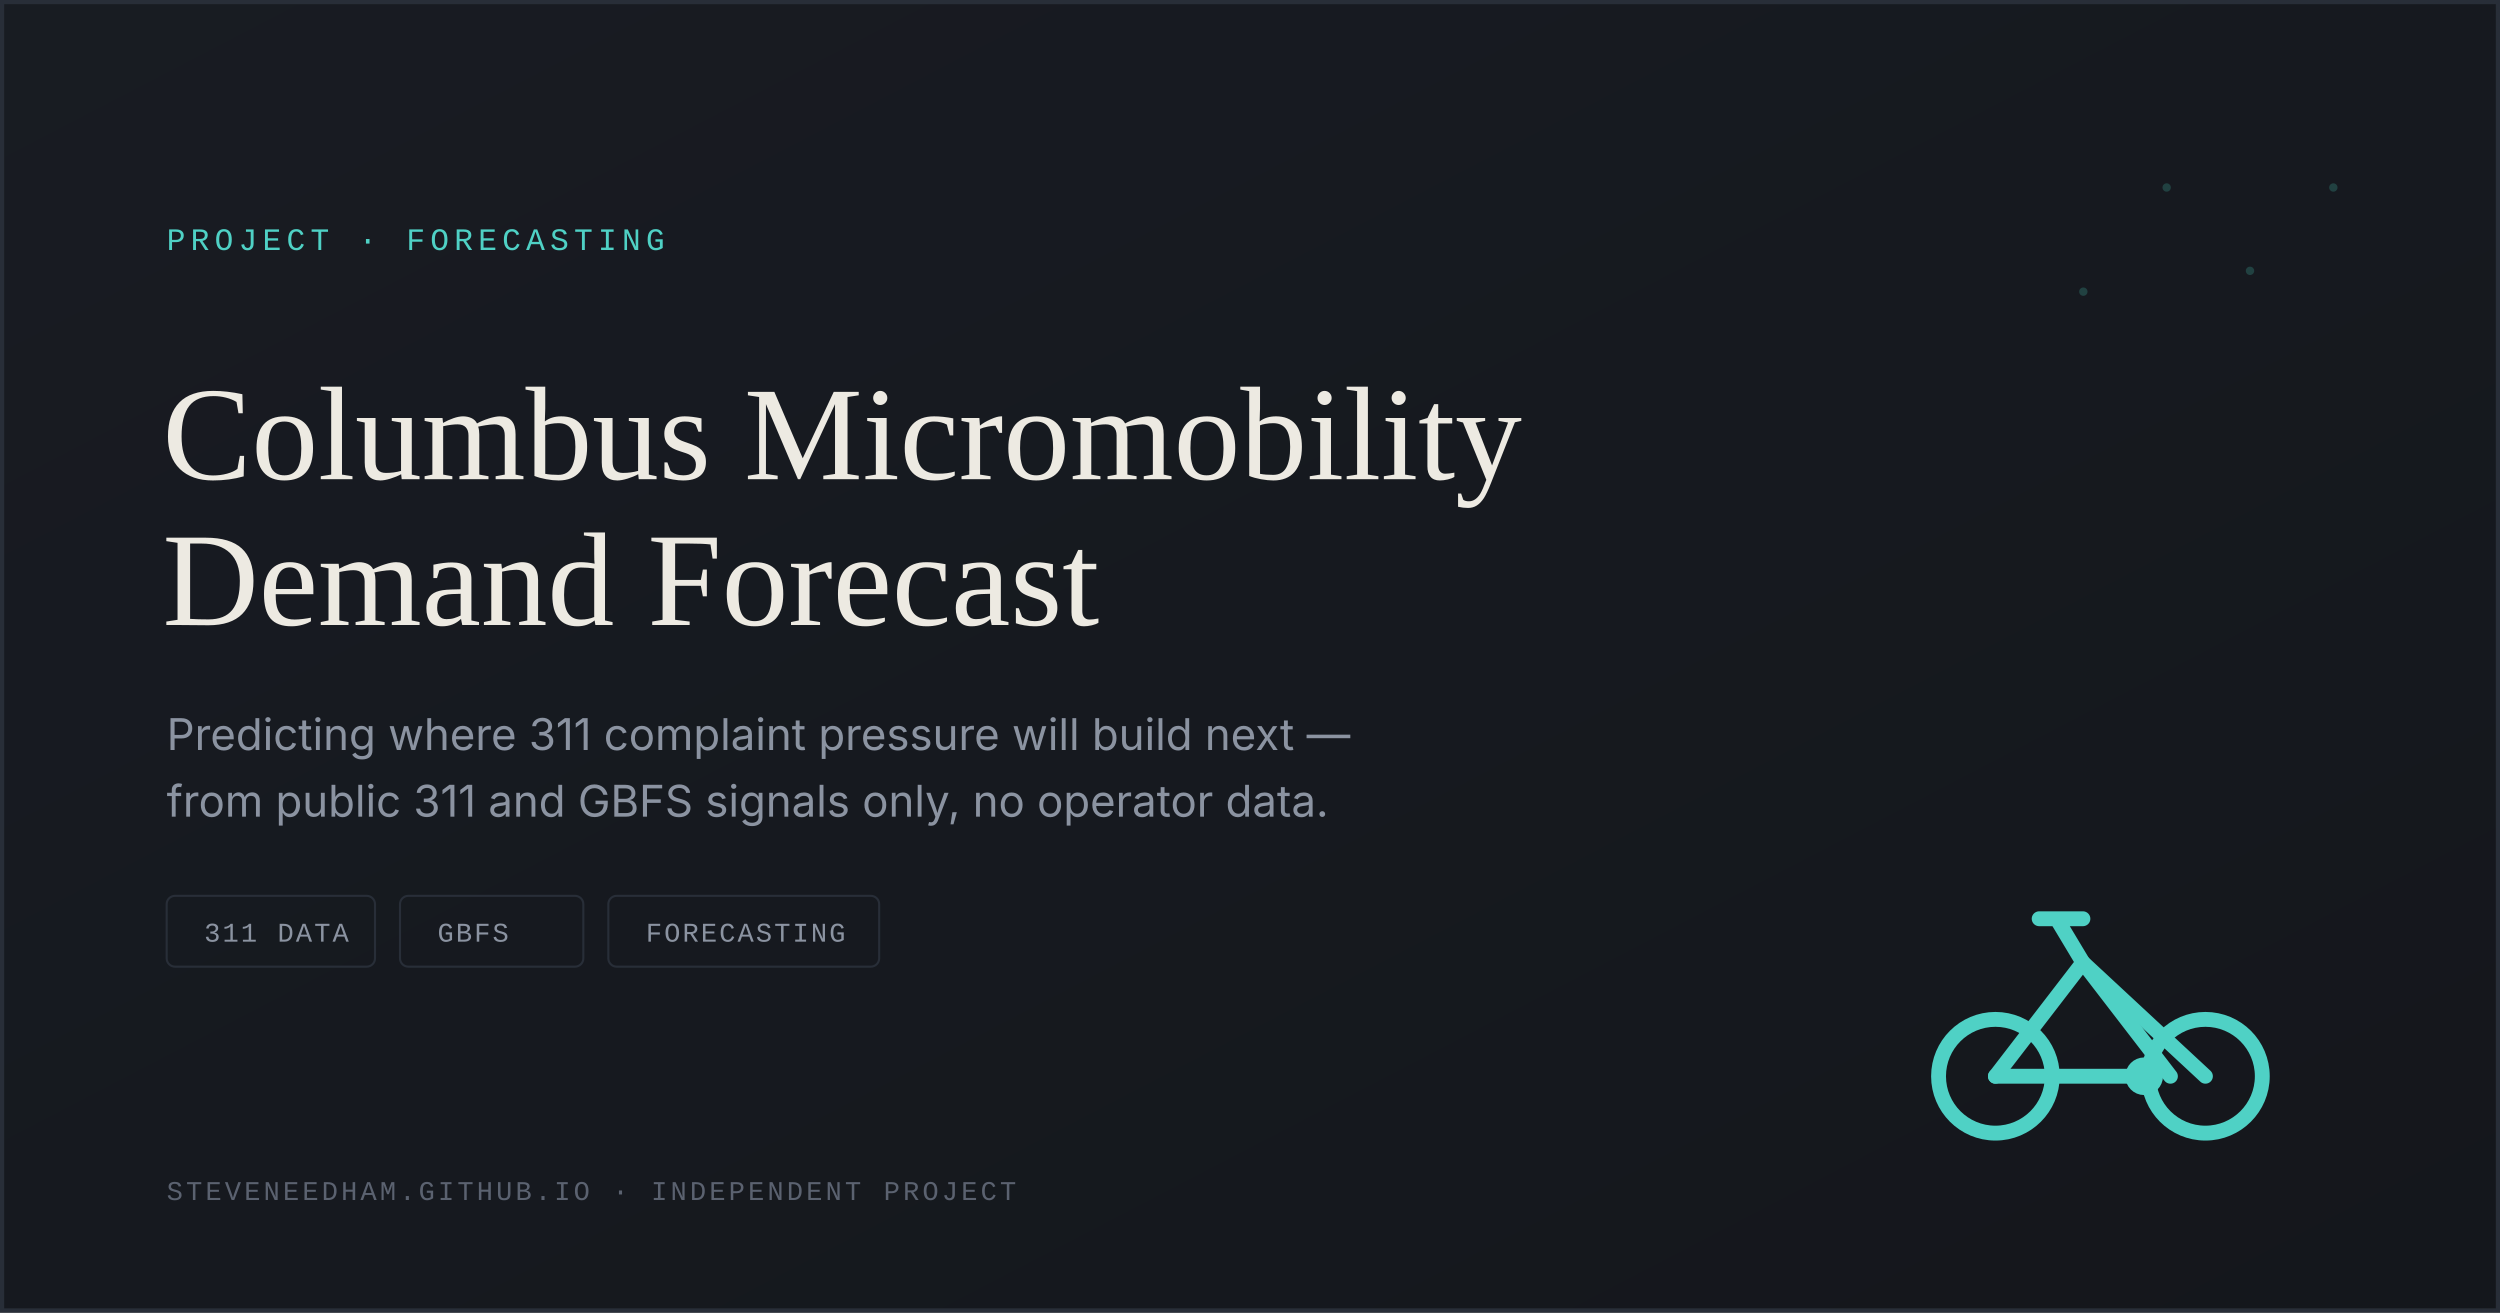
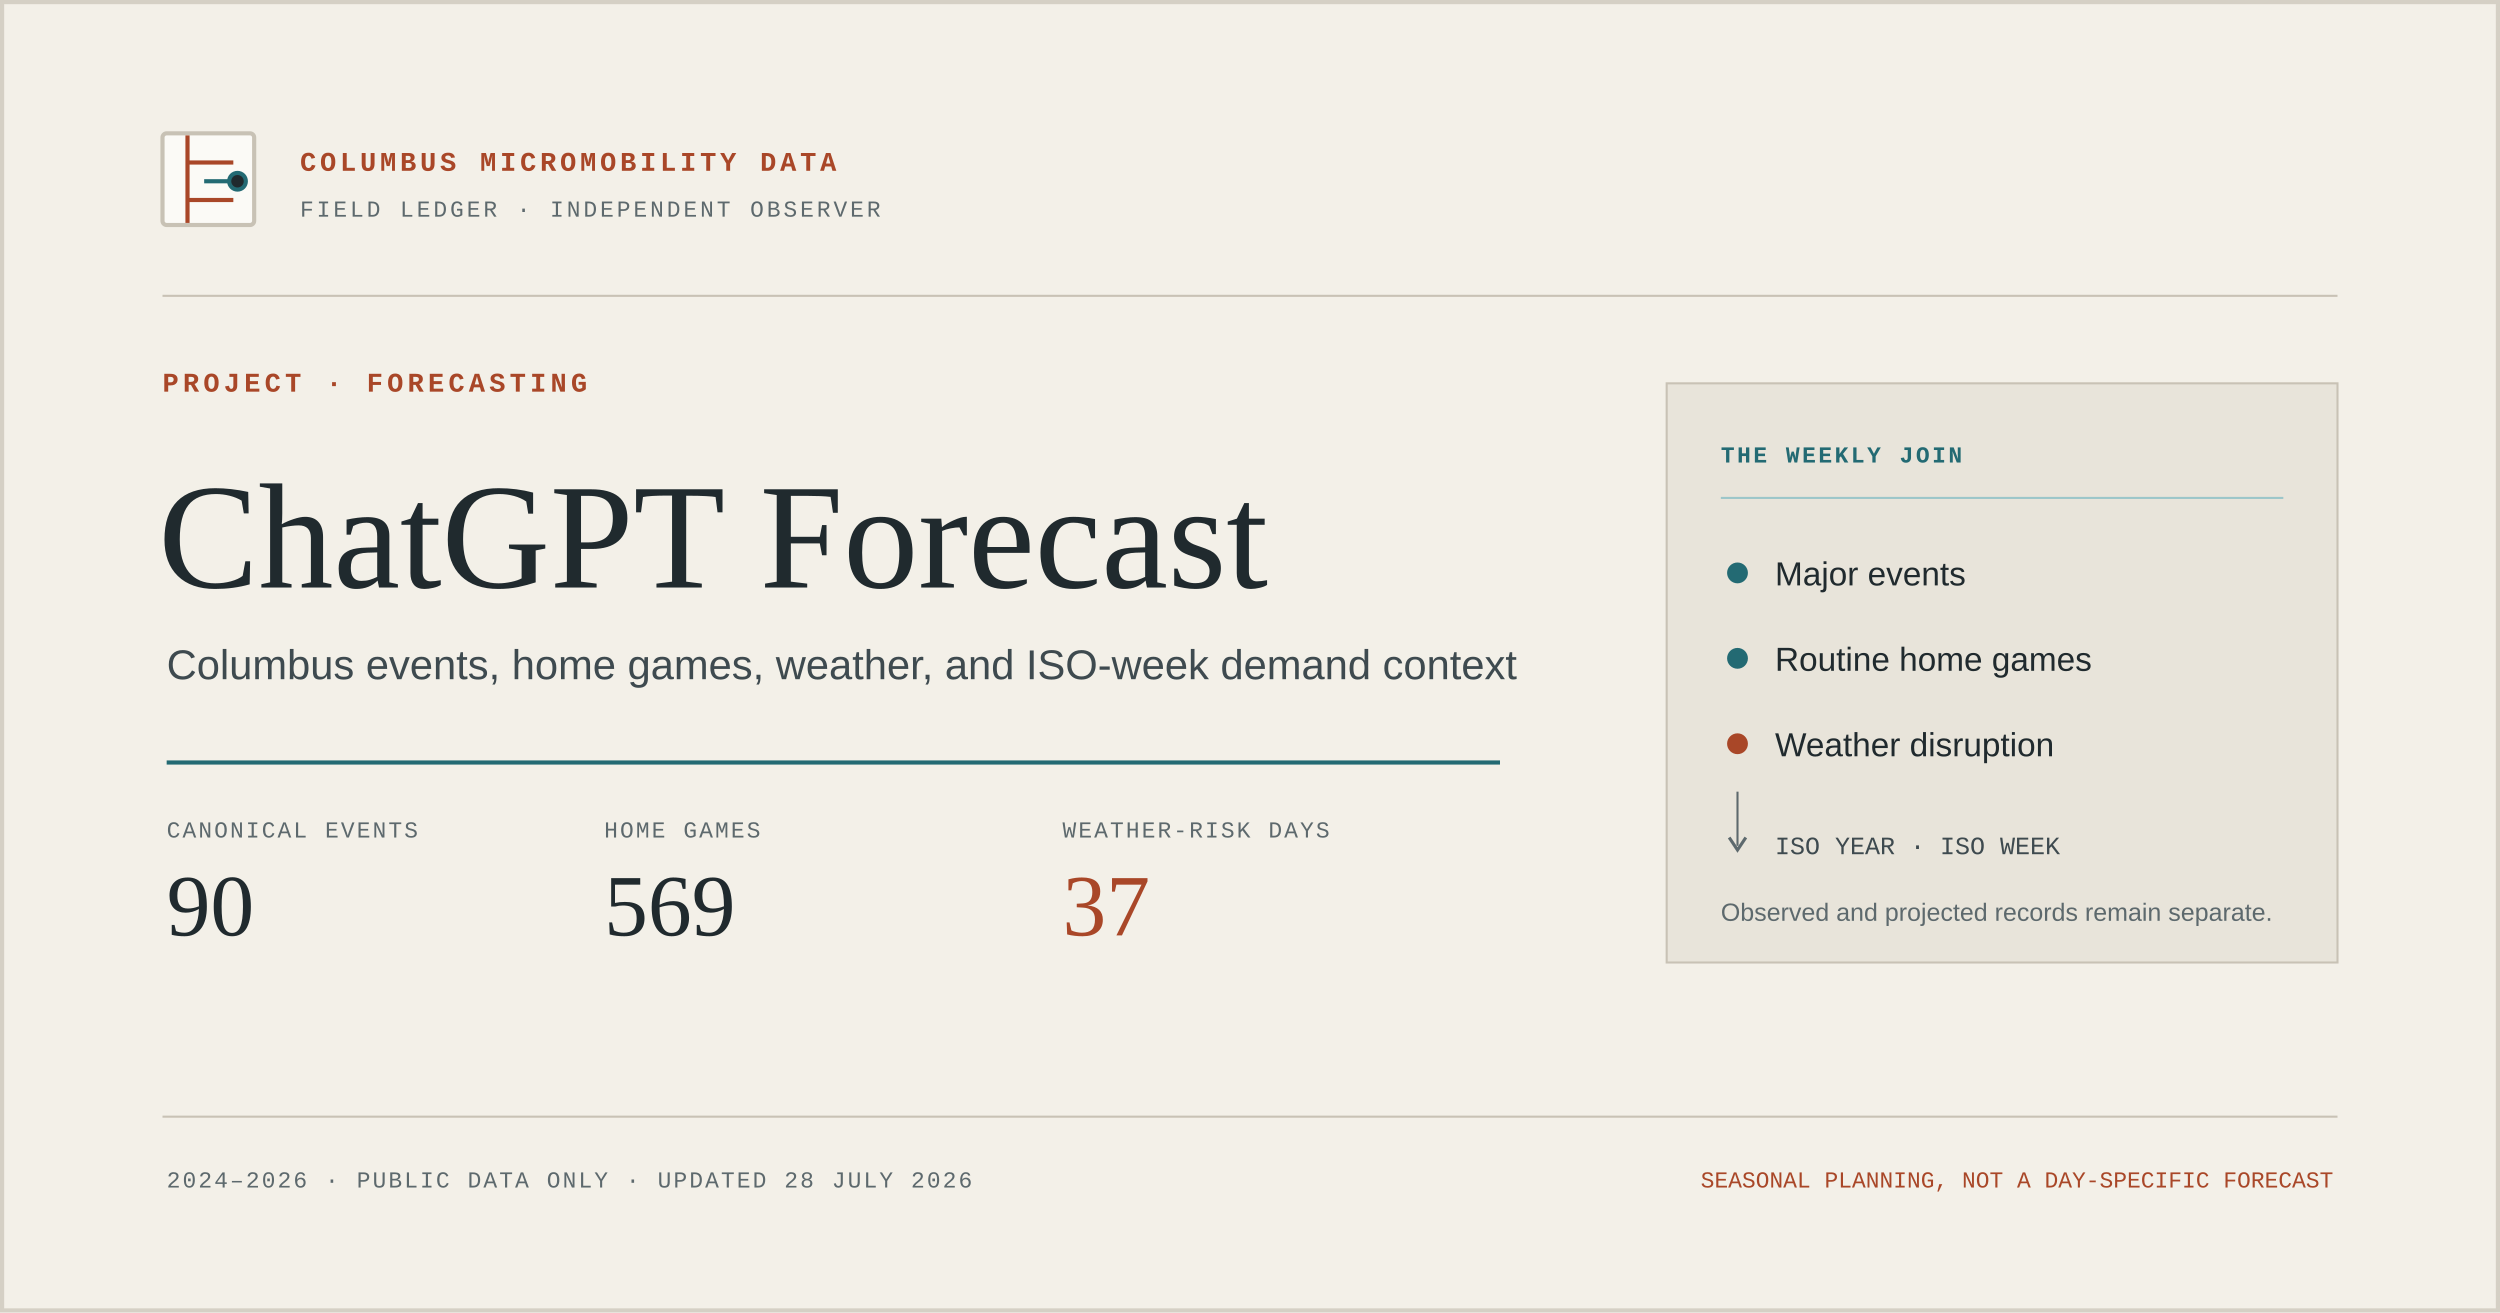
- <svg xmlns="http://www.w3.org/2000/svg" viewBox="0 0 1200 630" role="img">
-   <defs>
-     <linearGradient id="edge" x1="0" y1="0" x2="1" y2="1">
-       <stop offset="0" stop-color="#1B1F27" />
-       <stop offset="1" stop-color="#14171C" />
-     </linearGradient>
-     <style>
-     .display { font-family: 'Fraunces', Georgia, 'Times New Roman', serif; }
-     .body { font-family: 'Inter', Arial, Helvetica, sans-serif; }
-     .mono { font-family: 'JetBrains Mono', 'Courier New', monospace; }
+ <svg xmlns="http://www.w3.org/2000/svg" width="1200" height="630" viewBox="0 0 1200 630" role="img" aria-labelledby="title desc">
+   <style>
+     .display{font-family:Newsreader,Georgia,'Times New Roman',serif}
+     .body{font-family:'IBM Plex Sans',Arial,sans-serif}
+     .mono{font-family:'IBM Plex Mono','Courier New',monospace}
  </style>
-   </defs>
-   <rect width="1200" height="630" fill="#14171C" />
-   <rect x="0" y="0" width="1200" height="630" fill="url(#edge)" opacity="0.6" />
-   <rect x="1" y="1" width="1198" height="628" fill="none" stroke="#282E38" stroke-width="2" />
-   <g opacity="0.5">
-     <circle cx="1040" cy="90" r="2" fill="#2C6A64" />
-     <circle cx="1080" cy="130" r="2" fill="#2C6A64" />
-     <circle cx="1000" cy="140" r="2" fill="#2C6A64" />
-     <circle cx="1120" cy="90" r="2" fill="#2C6A64" />
+   <rect width="1200" height="630" fill="#F3F0E8" />
+   <rect x="1" y="1" width="1198" height="628" fill="none" stroke="#D5D0C5" stroke-width="2" />
+   <g transform="translate(78 64)">
+     <rect x="0" y="0" width="44" height="44" rx="2" fill="#FBFAF6" stroke="#C8C2B5" stroke-width="2" />
+     <path d="M12 1v42M12 14h22M12 32h22" fill="none" stroke="#A94728" stroke-width="2" />
+     <path d="M20 23h16" fill="none" stroke="#236A73" stroke-width="2" />
+     <circle cx="36" cy="23" r="4" fill="#202A2E" stroke="#236A73" stroke-width="2" />
  </g>
-   <text x="80" y="120" class="mono" font-size="15" letter-spacing="2.5" fill="#4FD1C5">PROJECT · FORECASTING</text>
-   <text x="78" y="230" class="display" font-weight="500" font-size="64" fill="#EDEAE2">Columbus Micromobility</text>
-   <text x="78" y="300" class="display" font-weight="500" font-size="64" fill="#EDEAE2">Demand Forecast</text>
-   <text x="80" y="360" class="body" font-size="21" fill="#8B93A1">Predicting where 311 complaint pressure will build next —</text>
-   <text x="80" y="392" class="body" font-size="21" fill="#8B93A1">from public 311 and GBFS signals only, no operator data.</text>
-   <g class="mono" font-size="13" letter-spacing="1">
-     <rect x="80" y="430" width="100" height="34" rx="4" fill="none" stroke="#282E38" />
-     <text x="98" y="452" fill="#8B93A1">311 DATA</text>
-     <rect x="192" y="430" width="88" height="34" rx="4" fill="none" stroke="#282E38" />
-     <text x="210" y="452" fill="#8B93A1">GBFS</text>
-     <rect x="292" y="430" width="130" height="34" rx="4" fill="none" stroke="#282E38" />
-     <text x="310" y="452" fill="#8B93A1">FORECASTING</text>
+   <text x="144" y="82" class="mono" font-size="13" font-weight="600" letter-spacing="1.8" fill="#A94728">COLUMBUS MICROMOBILITY DATA</text>
+   <text x="144" y="104" class="mono" font-size="11" letter-spacing="1.4" fill="#5D696D">FIELD LEDGER · INDEPENDENT OBSERVER</text>
+   <line x1="78" y1="142" x2="1122" y2="142" stroke="#C8C2B5" stroke-width="1" />
+   <text x="78" y="188" class="mono" font-size="13" font-weight="600" letter-spacing="2" fill="#A94728">PROJECT · FORECASTING</text>
+   <text x="76" y="282" class="display" font-size="72" font-weight="500" fill="#202A2E">ChatGPT Forecast</text>
+   <text x="80" y="326" class="body" font-size="20" fill="#3E4A4F">Columbus events, home games, weather, and ISO-week demand context</text>
+   <line x1="80" y1="366" x2="720" y2="366" stroke="#236A73" stroke-width="2" />
+   <g transform="translate(80 402)">
+     <text x="0" y="0" class="mono" font-size="11" letter-spacing="1" fill="#5D696D">CANONICAL EVENTS</text>
+     <text x="0" y="47" class="display" font-size="42" font-weight="500" fill="#202A2E">90</text>
+     <text x="210" y="0" class="mono" font-size="11" letter-spacing="1" fill="#5D696D">HOME GAMES</text>
+     <text x="210" y="47" class="display" font-size="42" font-weight="500" fill="#202A2E">569</text>
+     <text x="430" y="0" class="mono" font-size="11" letter-spacing="1" fill="#5D696D">WEATHER-RISK DAYS</text>
+     <text x="430" y="47" class="display" font-size="42" font-weight="500" fill="#A94728">37</text>
  </g>
-   <g transform="translate(920,420) scale(2.1)" fill="none" stroke="#4FD1C5" stroke-width="3.4" stroke-linecap="round" stroke-linejoin="round">
-     <circle cx="18" cy="46" r="13" />
-     <circle cx="66" cy="46" r="13" />
-     <path d="M18,46 L38,20 L58,46 M38,20 L32,10 M28,10 L38,10" />
-     <path d="M38,20 L66,46" />
-     <path d="M18,46 L52,46" />
-     <circle cx="52" cy="46" r="2.6" fill="#4FD1C5" />
+   <g transform="translate(800 184)">
+     <rect x="0" y="0" width="322" height="278" fill="#E8E4DA" stroke="#C8C2B5" />
+     <text x="26" y="38" class="mono" font-size="11" font-weight="600" letter-spacing="1.2" fill="#236A73">THE WEEKLY JOIN</text>
+     <line x1="26" y1="55" x2="296" y2="55" stroke="#9CC6C9" />
+     <g class="body" font-size="16" fill="#202A2E">
+       <circle cx="34" cy="91" r="5" fill="#236A73" />
+       <text x="52" y="97">Major events</text>
+       <circle cx="34" cy="132" r="5" fill="#236A73" />
+       <text x="52" y="138">Routine home games</text>
+       <circle cx="34" cy="173" r="5" fill="#A94728" />
+       <text x="52" y="179">Weather disruption</text>
+     </g>
+     <line x1="34" y1="196" x2="34" y2="222" stroke="#5D696D" />
+     <path d="M30 218l4 6 4-6" fill="none" stroke="#5D696D" stroke-width="1.5" />
+     <text x="52" y="226" class="mono" font-size="12" fill="#3E4A4F">ISO YEAR · ISO WEEK</text>
+     <text x="26" y="258" class="body" font-size="12" fill="#5D696D">Observed and projected records remain separate.</text>
  </g>
-   <text x="80" y="576" class="mono" font-size="13" letter-spacing="1.5" fill="#5B6270">STEVENEEDHAM.GITHUB.IO · INDEPENDENT PROJECT</text>
+   <line x1="78" y1="536" x2="1122" y2="536" stroke="#C8C2B5" />
+   <text x="80" y="570" class="mono" font-size="11" letter-spacing="1" fill="#5D696D">2024–2026 · PUBLIC DATA ONLY · UPDATED 28 JULY 2026</text>
+   <text x="1120" y="570" text-anchor="end" class="mono" font-size="11" fill="#A94728">SEASONAL PLANNING, NOT A DAY-SPECIFIC FORECAST</text>
</svg>
